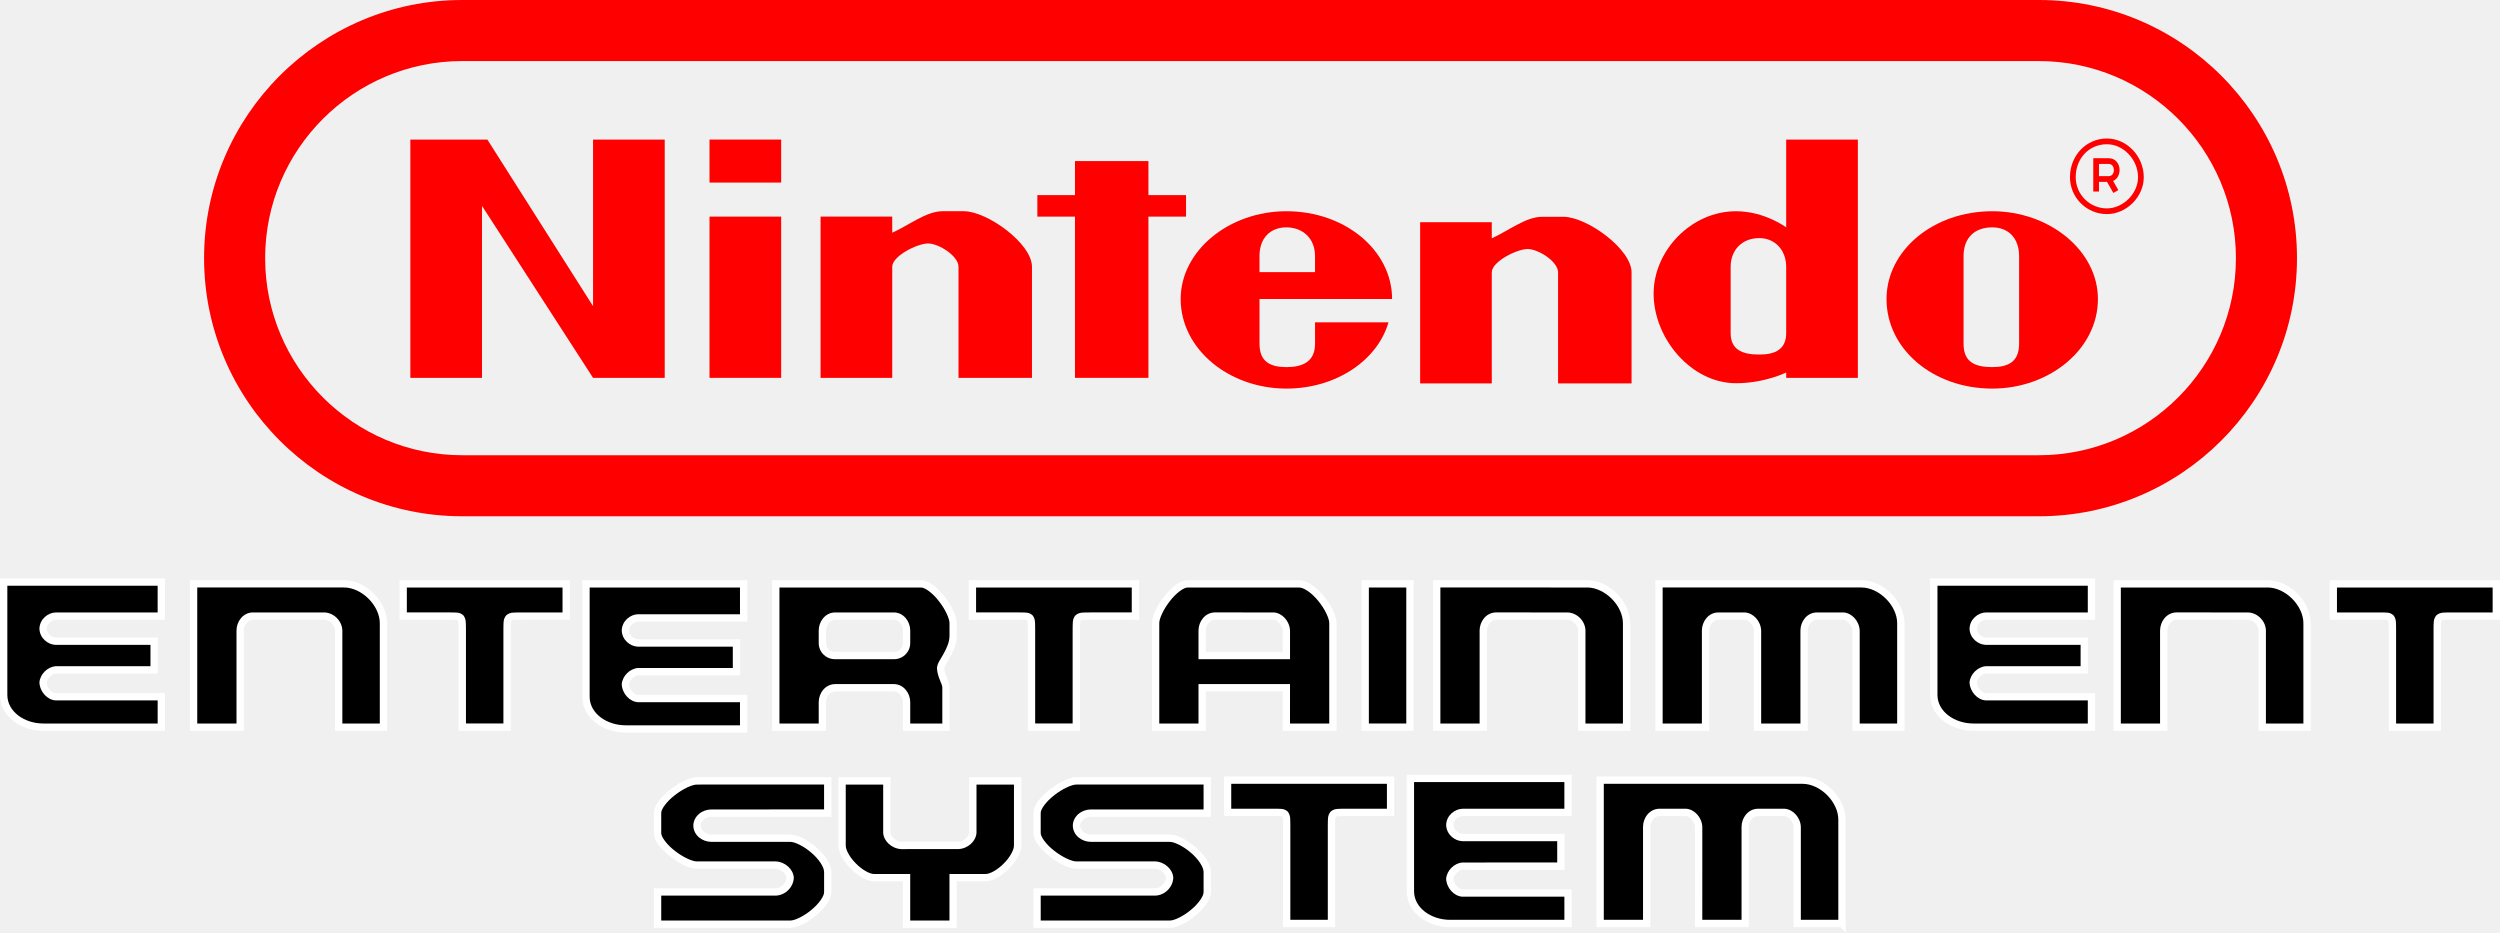
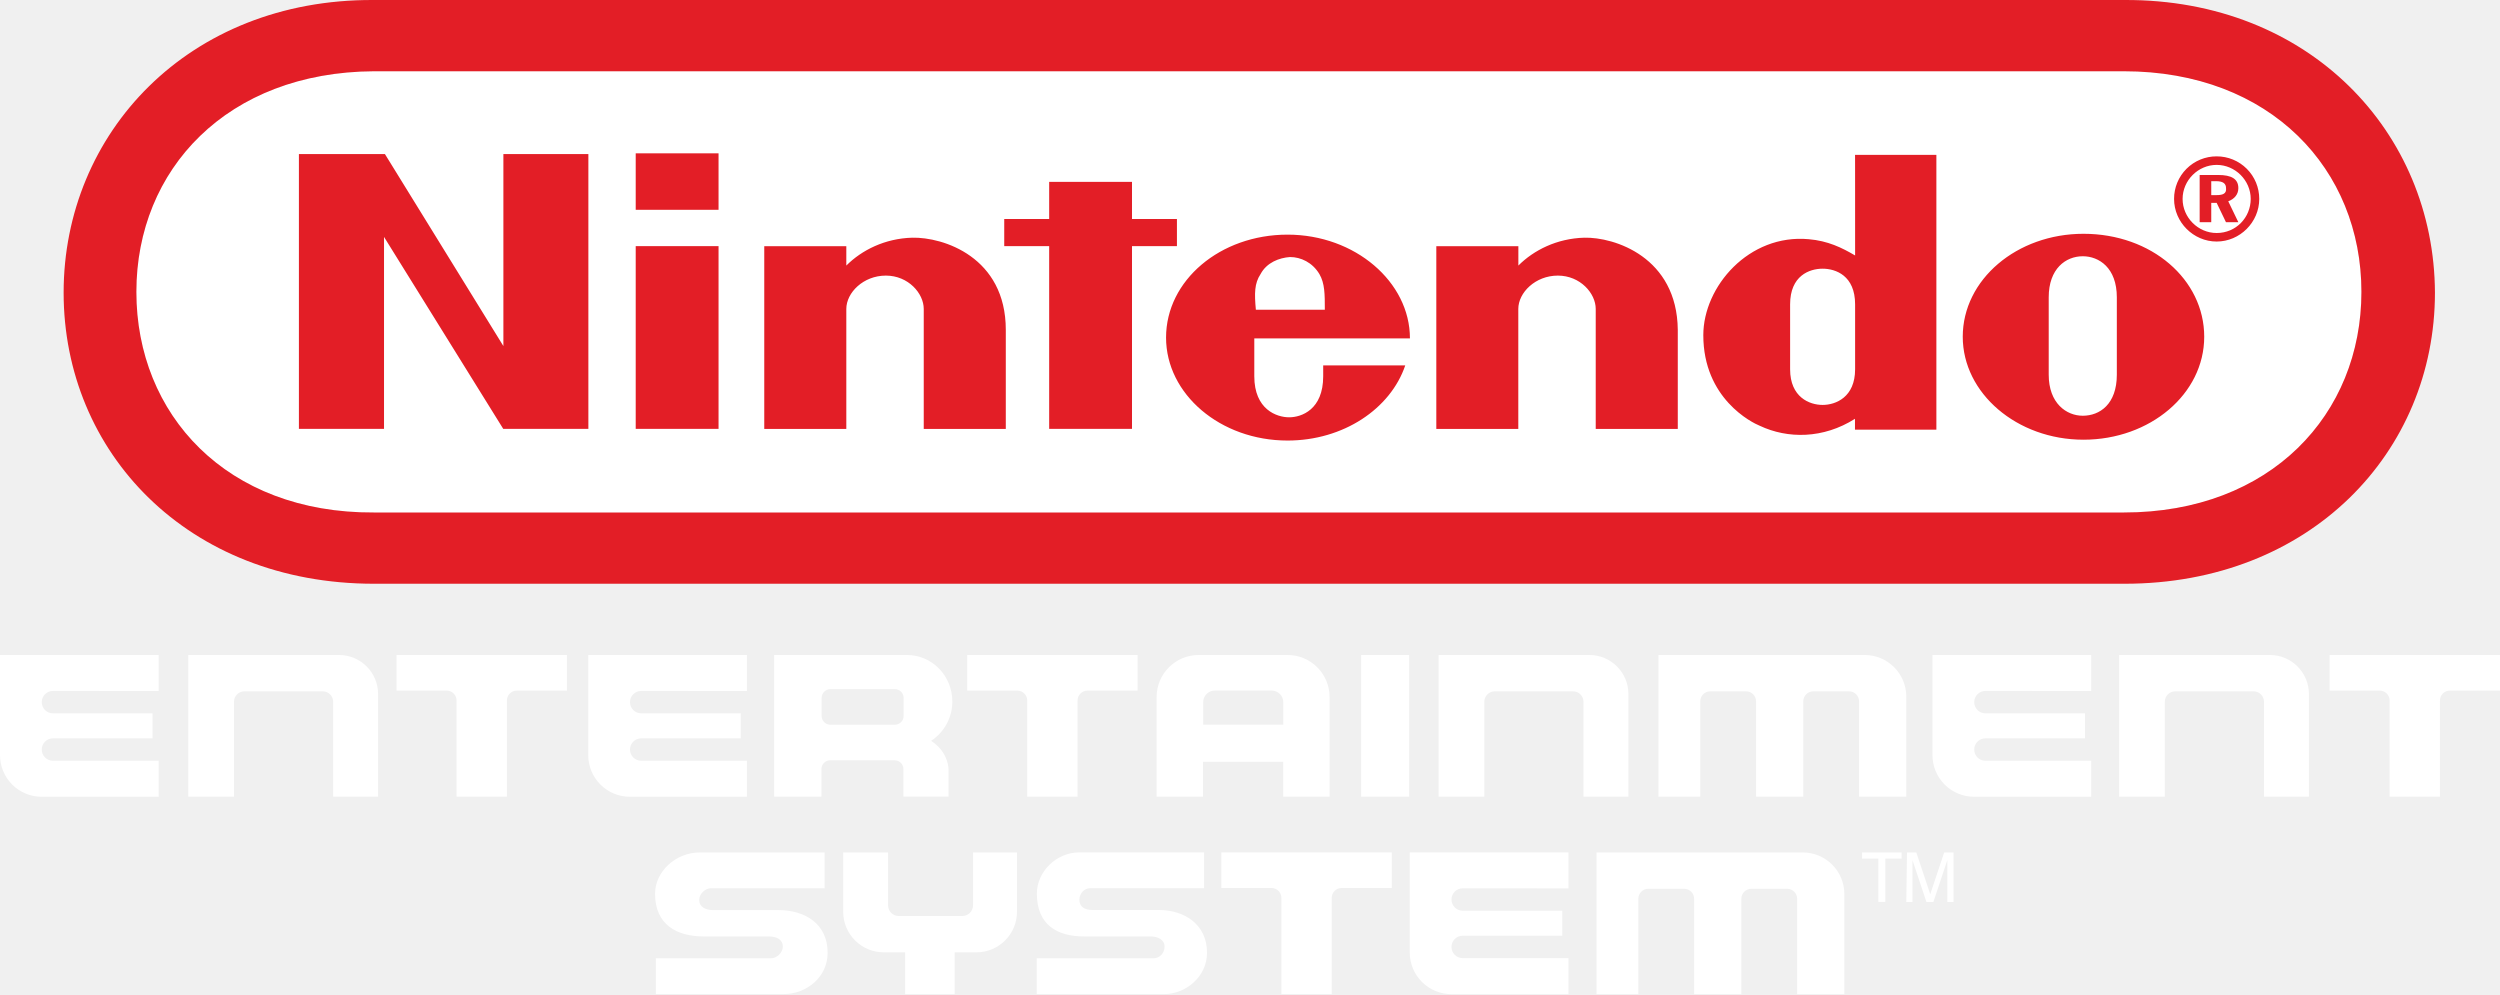
- <svg xmlns="http://www.w3.org/2000/svg" version="1.1" id="Ebene_1" x="0px" y="0px" width="341.155px" height="127.229px" viewBox="-0.501 0 341.155 127.229" enable-background="new -0.501 0 341.155 127.229" xml:space="preserve">
-   <path fill="#FF0000" d="M277.724,70.452H62.576c-19.423,0-35.228-15.803-35.228-35.227C27.348,15.801,43.154,0,62.576,0h215.146  c19.426,0,35.229,15.802,35.229,35.226C312.95,54.649,297.149,70.452,277.724,70.452z M62.576,8.333  c-14.829,0-26.895,12.064-26.895,26.895c0,14.828,12.065,26.894,26.895,26.894h215.146c14.827,0,26.896-12.065,26.896-26.894  c0-14.83-12.067-26.895-26.896-26.895H62.576z" />
-   <path fill="#FF0000" d="M90.208,51.562V19.047h-9.779v22.735L66.006,19.047H55.494v32.515h9.779V28.093l15.155,23.469H90.208z" />
-   <path fill="#FF0000" d="M106.099,51.562V29.56h-9.778v22.002H106.099z" />
-   <path fill="#FF0000" d="M106.099,24.914v-5.867h-9.778v5.867H106.099z" />
-   <path id="_x33_162" fill="#FF0000" d="M140.324,51.562V36.403c0-3.178-6.112-7.578-9.289-7.578H128.1  c-2.199,0-4.645,1.956-6.845,2.934V29.56h-9.779v22.002h9.779V36.403c0-1.467,3.422-3.178,4.89-3.178  c1.467,0,4.155,1.711,4.155,3.178v15.158L140.324,51.562L140.324,51.562z" />
-   <path id="_x33_162_1_" fill="#FF0000" d="M222.144,52.319V37.162c0-3.179-6.109-7.578-9.293-7.578h-2.932  c-2.201,0-4.646,1.956-6.848,2.933v-2.199h-9.777V52.32h9.777V37.162c0-1.466,3.424-3.179,4.891-3.179s4.154,1.713,4.154,3.179  v15.157H222.144z" />
-   <path fill="#FF0000" d="M156.215,51.562V29.56h5.134v-2.934h-5.134v-4.645h-10.021v4.645h-5.135v2.934h5.135v22.002H156.215z" />
-   <path fill="#FF0000" d="M175.038,28.826c-7.822,0-14.422,5.378-14.422,11.979c0,6.846,6.6,12.223,14.422,12.223  c6.846,0,12.469-3.911,13.936-9.045h-10.021v2.934c0,2.445-1.709,3.18-3.91,3.18c-2.2,0-3.668-0.734-3.668-3.18v-6.111h18.093  C189.464,34.205,183.108,28.826,175.038,28.826z M175.038,31.026c2.201,0,3.912,1.467,3.912,3.912v2.199h-7.578v-2.199  C171.372,32.493,172.839,31.026,175.038,31.026z" />
-   <path fill="#FF0000" d="M271.364,28.826c-8.069,0-14.426,5.378-14.426,11.979c0,6.846,6.354,12.223,14.426,12.223  c7.818,0,14.422-5.377,14.422-12.223C285.782,34.205,279.183,28.826,271.364,28.826z M271.364,31.026  c2.195,0,3.666,1.467,3.666,3.912v11.978c0,2.444-1.471,3.179-3.666,3.179c-2.444,0-3.914-0.734-3.914-3.179V34.938  C267.448,32.493,268.917,31.026,271.364,31.026z" />
-   <path fill="#FF0000" d="M243.247,19.047v11.979c0,0-2.936-2.2-6.848-2.2c-6.111,0-11.244,5.378-11.244,11.246  c0,6.112,5.135,12.224,11.244,12.224c3.912,0,6.848-1.467,6.848-1.467v0.732h9.779V19.047H243.247z M239.579,32.493  c2.199,0,3.668,1.712,3.668,3.912v9.045c0,2.201-1.469,2.934-3.668,2.934c-2.443,0-3.912-0.732-3.912-2.934v-9.045  C235.667,34.205,237.136,32.493,239.579,32.493z" />
-   <g>
-     <path fill="#FF0000" d="M287.006,29.216c-2.774,0-5.036-2.258-5.036-5.035c0-2.959,2.213-5.28,5.036-5.28   c2.729,0,5.036,2.417,5.036,5.28C292.042,26.862,289.692,29.216,287.006,29.216z M287.006,19.683c-2.427,0-4.253,1.934-4.253,4.5   c0,2.344,1.908,4.254,4.253,4.254c2.229,0,4.254-2.028,4.254-4.254C291.26,21.784,289.276,19.683,287.006,19.683z M287.89,26.33   l-0.863-1.515h-1.096v1.321h-0.779V21.59h2.104c0.979,0,1.488,0.813,1.488,1.613c0,0.615-0.303,1.238-0.885,1.492l0.711,1.248   L287.89,26.33z M285.931,24.036h1.321c0.22,0,0.396-0.079,0.521-0.235c0.119-0.149,0.188-0.368,0.188-0.597   c0-0.311-0.151-0.832-0.709-0.832h-1.321V24.036L285.931,24.036z" />
-   </g>
-   <g>
-     <path id="_x32_399_1_" d="M51.827,99.231V85.051c0-2.688-2.689-5.379-5.378-5.379H25.914v19.56h6.357V86.032   c0-0.979,0.732-1.957,1.711-1.957h9.777c0.979,0,1.957,0.979,1.957,1.957v13.199H51.827L51.827,99.231z" />
-     <path fill="#FFFFFF" d="M45.216,99.729V86.032c0.002-0.32-0.173-0.704-0.466-0.994l0,0c-0.289-0.291-0.671-0.469-0.991-0.464l0,0   h-9.778c-0.616,0.002-1.21,0.704-1.21,1.458l0,0v13.696h-7.357V79.17h21.036c3.011,0.039,5.84,2.868,5.877,5.881l0,0v14.181v0.497   H45.216L45.216,99.729z M51.827,99.231v-0.5V99.231L51.827,99.231z M43.759,83.574c1.301,0.037,2.42,1.156,2.457,2.458l0,0v12.699   h5.111V85.051c0.004-1.175-0.601-2.414-1.534-3.345l0,0c-0.931-0.934-2.168-1.539-3.343-1.535l0,0H26.415v18.559h5.357V86.032   c0.004-1.206,0.869-2.429,2.209-2.458l0,0H43.759L43.759,83.574z" />
-   </g>
-   <g>
-     <path id="_x32_399_2_" d="M221.469,99.231V85.051c0-2.688-2.688-5.379-5.376-5.379h-20.535v19.56h6.354V86.032   c0-0.979,0.736-1.957,1.713-1.957h9.779c0.979,0,1.953,0.979,1.953,1.957v13.199H221.469L221.469,99.231z" />
-     <path fill="#FFFFFF" d="M214.856,99.73V86.031c0.002-0.319-0.174-0.704-0.464-0.993l0,0c-0.289-0.29-0.67-0.468-0.989-0.464l0,0   h-9.779c-0.616,0.002-1.212,0.706-1.214,1.457l0,0V99.73h-7.354v-20.56h21.038c3.008,0.037,5.836,2.867,5.875,5.88l0,0v14.18v0.5   H214.856L214.856,99.73z M221.468,99.23v-0.499V99.23L221.468,99.23z M213.403,83.575c1.302,0.037,2.415,1.156,2.452,2.456l0,0   l-0.002,12.7h5.114V85.051c0.004-1.176-0.601-2.415-1.533-3.346l0,0c-0.931-0.933-2.168-1.537-3.341-1.533l0,0l-20.037-0.002v18.56   h5.354V86.031c0.006-1.206,0.873-2.429,2.213-2.458l0,0L213.403,83.575L213.403,83.575z" />
-   </g>
-   <g>
-     <path id="_x32_399_3_" d="M314.327,99.231V85.051c0-2.688-2.688-5.379-5.379-5.379h-20.535v19.56h6.354V86.032   c0-0.979,0.732-1.957,1.715-1.957h9.775c0.979,0,1.955,0.979,1.955,1.957v13.199H314.327L314.327,99.231z" />
-     <path fill="#FFFFFF" d="M307.712,99.73V86.031c0.002-0.32-0.173-0.703-0.466-0.993l0,0c-0.287-0.291-0.67-0.467-0.99-0.463l0,0   l-9.774-0.002c-0.623,0.002-1.215,0.705-1.218,1.458l0,0V99.73h-7.352V79.172h21.036c3.013,0.037,5.84,2.866,5.879,5.878l0,0V99.23   v0.5H307.712L307.712,99.73z M314.327,99.23v-0.5V99.23L314.327,99.23z M306.256,83.575c1.302,0.036,2.419,1.155,2.454,2.456l0,0   V98.73h5.115V85.05c0.005-1.176-0.601-2.414-1.533-3.345l0,0c-0.931-0.934-2.17-1.538-3.344-1.533l0,0h-20.036V98.73h5.354V86.031   c0.004-1.205,0.87-2.429,2.215-2.458l0,0L306.256,83.575L306.256,83.575z" />
-   </g>
-   <g>
-     <path id="_x33_177_1_" d="M258.892,99.231V85.051c0-2.688-2.688-5.379-5.379-5.379h-27.625v19.56h6.357V86.032   c0-0.979,0.73-1.957,1.709-1.957h3.668c0.734,0,1.712,0.979,1.712,1.957v13.199h6.358V86.032c0-0.979,0.73-1.957,1.709-1.957h3.668   c0.732,0,1.711,0.979,1.711,1.957v13.199H258.892L258.892,99.231z" />
-     <path fill="#FFFFFF" d="M238.834,99.731v-13.7c0.003-0.319-0.179-0.715-0.45-1.008l0,0c-0.265-0.301-0.617-0.461-0.763-0.45l0,0   h-3.668c-0.615,0.002-1.208,0.704-1.21,1.458l0,0v13.698h-7.356V79.172h28.126c3.014,0.037,5.84,2.867,5.88,5.879l0,0v14.18v0.499   h-7.112V86.031c0.004-0.319-0.179-0.715-0.451-1.008l0,0c-0.264-0.301-0.617-0.461-0.76-0.45l0,0H247.4   c-0.614,0.002-1.207,0.704-1.209,1.458l0,0v13.7H238.834L238.834,99.731z M258.892,99.23v-0.499V99.23L258.892,99.23z    M251.069,83.575c1.128,0.07,2.148,1.16,2.209,2.456l0,0v12.7h5.112V85.051c0.004-1.177-0.601-2.415-1.534-3.346l0,0   c-0.931-0.934-2.169-1.538-3.344-1.534l0,0l-27.125-0.002v18.563h5.355v-12.7c0.007-1.203,0.869-2.429,2.21-2.456l0,0h3.668   c1.13,0.07,2.152,1.16,2.211,2.456l0,0v12.698h5.359V86.031c0.005-1.203,0.867-2.429,2.209-2.456l0,0H251.069L251.069,83.575z" />
-   </g>
-   <g>
-     <path id="_x33_181_1_" d="M21.514,99.231H5.379C2.691,99.231,0,97.521,0,94.833v-15.4h21.513v4.646H7.089   c-0.732,0-1.711,0.733-1.711,1.712s0.979,1.712,1.711,1.712h13.446v3.911H7.089c-0.732,0-1.711,0.979-1.711,1.712   c0,0.979,0.979,1.955,1.711,1.955h14.424L21.514,99.231L21.514,99.231z" />
-     <path fill="#FFFFFF" d="M5.379,99.73c-2.868-0.005-5.852-1.828-5.881-4.898l0,0v-15.9h22.515v5.646H7.089   c-0.202-0.006-0.543,0.124-0.795,0.359l0,0c-0.256,0.233-0.417,0.535-0.417,0.853l0,0c0,0.316,0.161,0.62,0.417,0.853l0,0   c0.252,0.236,0.593,0.364,0.795,0.359l0,0h13.945v4.911H7.089c-0.145-0.013-0.51,0.154-0.776,0.434l0,0   c-0.281,0.269-0.448,0.634-0.436,0.778l0,0c-0.004,0.32,0.177,0.715,0.45,1.006l0,0c0.265,0.299,0.618,0.463,0.762,0.448l0,0   h14.922l0.002,4.652l0.002,0.5H5.379L5.379,99.73z M21.513,99.23v-0.5V99.23L21.513,99.23z M0.5,94.832   c0.004,2.305,2.369,3.893,4.879,3.898l0,0h15.634v-3.151H7.089c-1.127-0.07-2.152-1.158-2.211-2.455l0,0   c0.091-1.123,1.088-2.118,2.211-2.212l0,0h12.945v-2.911H7.089c-1.024-0.029-2.166-0.882-2.211-2.212l0,0   c0.045-1.33,1.187-2.183,2.211-2.212l0,0l13.922-0.002v-3.645H0.5V94.832L0.5,94.832z" />
-   </g>
-   <g>
-     <path id="_x33_181_2_" d="M100.979,99.478H84.843c-2.688,0-5.379-1.711-5.379-4.397V79.677h21.515v4.645H86.553   c-0.731,0-1.71,0.734-1.71,1.715s0.979,1.711,1.71,1.711h13.446v3.91H86.553c-0.731,0-1.71,0.979-1.71,1.714   c0,0.979,0.979,1.954,1.71,1.954h14.426V99.478L100.979,99.478z" />
-     <path fill="#FFFFFF" d="M84.843,99.978c-2.868-0.006-5.853-1.829-5.879-4.898l0,0V79.175h22.514v5.646H86.553   c-0.2-0.006-0.541,0.124-0.793,0.359l0,0c-0.256,0.235-0.419,0.537-0.417,0.857l0,0c-0.002,0.315,0.159,0.617,0.417,0.851l0,0   c0.25,0.233,0.59,0.363,0.793,0.357l0,0h13.945v4.912l-13.945-0.002c-0.145-0.013-0.508,0.155-0.776,0.436l0,0   c-0.279,0.269-0.448,0.635-0.434,0.779l0,0c-0.006,0.319,0.175,0.714,0.448,1.007l0,0c0.265,0.298,0.618,0.459,0.762,0.448l0,0   h14.924v4.65v0.502H84.843L84.843,99.978z M100.979,99.476v-0.499V99.476L100.979,99.476z M79.963,95.079   c0.004,2.303,2.371,3.891,4.88,3.897l0,0h15.635v-3.153H86.553c-1.127-0.07-2.15-1.156-2.212-2.453l0,0   c0.093-1.124,1.09-2.123,2.212-2.214l0,0h12.946v-2.91H86.553c-1.022-0.028-2.167-0.88-2.212-2.209l0,0   c0.045-1.335,1.188-2.188,2.212-2.216l0,0h13.925v-3.646H79.963V95.079L79.963,95.079z" />
-   </g>
-   <g>
-     <path id="_x33_181_3_" d="M284.907,99.231h-16.137c-2.688,0-5.381-1.711-5.381-4.398v-15.4h21.516v4.646h-14.424   c-0.732,0-1.715,0.733-1.715,1.712s0.979,1.712,1.715,1.712h13.442v3.911h-13.442c-0.732,0-1.715,0.979-1.715,1.712   c0,0.979,0.979,1.955,1.715,1.955h14.424v4.153h0.002V99.231z" />
-     <path fill="#FFFFFF" d="M284.907,99.732h-0.504V99.73H268.77c-2.868-0.006-5.854-1.828-5.881-4.898l0,0v-15.9h22.517v5.646h-14.924   c-0.202-0.005-0.545,0.125-0.797,0.36l0,0c-0.259,0.233-0.421,0.536-0.419,0.853l0,0c-0.002,0.314,0.16,0.617,0.417,0.853l0,0   c0.252,0.233,0.597,0.363,0.799,0.358l0,0h13.94v4.912l-13.94-0.002c-0.145-0.013-0.511,0.156-0.78,0.436l0,0   c-0.281,0.269-0.448,0.634-0.436,0.777l0,0c-0.004,0.319,0.177,0.713,0.45,1.007l0,0c0.265,0.299,0.619,0.461,0.766,0.448l0,0   h14.924v4.653v0.5H284.907L284.907,99.732z M263.889,94.832c0.005,2.304,2.371,3.892,4.881,3.898l0,0h15.634v-3.152h-13.922   c-1.13-0.069-2.156-1.157-2.215-2.454l0,0c0.092-1.123,1.093-2.12,2.215-2.212l0,0l12.941-0.002V88h-12.941   c-1.026-0.027-2.171-0.88-2.215-2.21l0,0c0.044-1.332,1.19-2.185,2.215-2.214l0,0h13.922V79.93h-20.515V94.832L263.889,94.832z" />
-   </g>
-   <g>
-     <path id="_x32_391_1_" d="M54.517,79.675v4.4h6.355c1.712,0,1.712,0,1.712,1.957v13.199h6.111V86.032c0-1.957,0-1.957,1.956-1.957   h6.111v-4.4H54.517z" />
-     <path fill="#FFFFFF" d="M62.084,99.73V86.031c0-0.55-0.004-0.938-0.035-1.163l0,0c-0.033-0.221-0.056-0.217-0.056-0.219l0,0   c0-0.002-0.054-0.031-0.196-0.048l0,0c-0.186-0.026-0.5-0.028-0.925-0.026l0,0h-6.855v-4.9v-0.502h23.246v5.4l-6.612,0.002   c-0.729-0.007-1.181,0.017-1.309,0.072l0,0c-0.081,0.058-0.045-0.063-0.12,0.308l0,0c-0.025,0.227-0.027,0.589-0.027,1.076l0,0   V99.73H62.084L62.084,99.73z M55.016,83.573h5.856c0.834,0.027,1.361-0.082,1.873,0.417l0,0c0.409,0.546,0.312,1.065,0.339,2.041   l0,0v12.697h5.111V86.031c0.027-0.967-0.079-1.519,0.39-2.065l0,0c0.547-0.471,1.099-0.365,2.065-0.391l0,0h5.613v-3.4H55.016   V83.573L55.016,83.573z M54.516,80.175v-0.5V80.175L54.516,80.175z" />
-   </g>
-   <g>
-     <path id="_x32_391_2_" d="M132.197,79.675v4.4h6.355c1.71,0,1.71,0,1.71,1.957v13.199h6.112V86.032c0-1.957,0-1.957,1.957-1.957   h6.112v-4.4H132.197z" />
-     <path fill="#FFFFFF" d="M139.761,99.73V86.031c0-0.55-0.002-0.938-0.033-1.163l0,0c-0.035-0.221-0.056-0.217-0.056-0.219l0,0   c0-0.002-0.054-0.031-0.196-0.048l0,0c-0.186-0.026-0.498-0.028-0.925-0.026l0,0h-6.856v-4.9v-0.502h23.246v5.402l-6.61-0.002   c-0.731-0.005-1.183,0.019-1.311,0.074l0,0c-0.081,0.058-0.045-0.063-0.12,0.308l0,0c-0.024,0.227-0.026,0.589-0.026,1.076l0,0   V99.73H139.761L139.761,99.73z M132.697,83.573h5.854c0.834,0.027,1.361-0.082,1.873,0.417l0,0   c0.409,0.546,0.312,1.065,0.336,2.041l0,0v12.697h5.113V86.031c0.027-0.967-0.079-1.519,0.39-2.065l0,0   c0.549-0.471,1.101-0.365,2.067-0.393l0,0h5.611v-3.398h-21.245V83.573L132.697,83.573z M132.197,80.175v-0.5V80.175   L132.197,80.175z" />
-   </g>
-   <g>
-     <path id="_x32_391_3_" d="M317.909,79.675v4.4h6.354c1.713,0,1.713,0,1.713,1.957v13.199h6.11V86.032c0-1.957,0-1.957,1.955-1.957   h6.111v-4.4H317.909z" />
-     <path fill="#FFFFFF" d="M325.476,99.731V86.032c0-0.55-0.002-0.94-0.033-1.165l0,0c-0.034-0.221-0.057-0.216-0.057-0.219l0,0   c0,0-0.053-0.031-0.195-0.048l0,0c-0.187-0.025-0.5-0.027-0.928-0.025l0,0h-6.854v-4.9v-0.501h23.244v5.399h-6.611   c-0.73-0.006-1.184,0.019-1.31,0.075l0,0c-0.082,0.057-0.046-0.064-0.119,0.307l0,0c-0.025,0.229-0.027,0.588-0.027,1.077l0,0   v13.699H325.476L325.476,99.731z M318.407,83.574h5.855c0.835,0.027,1.362-0.084,1.876,0.416l0,0   c0.409,0.545,0.311,1.067,0.336,2.042l0,0V98.73h5.112V86.032c0.025-0.968-0.08-1.52,0.391-2.067l0,0   c0.548-0.47,1.098-0.363,2.064-0.391l0,0h5.609v-3.399h-21.244V83.574L318.407,83.574z M317.908,80.175v-0.5V80.175L317.908,80.175   z" />
-   </g>
-   <g>
-     <path d="M105.366,79.675v19.559h6.356v-3.42c0-0.979,0.733-1.959,1.711-1.959h8.068c0.979,0,1.711,0.979,1.711,1.959v3.42h5.379   v-5.379c0-0.73-0.732-1.709-0.732-2.688c0-0.73,1.711-2.441,1.711-4.396v-1.713c0-1.714-2.689-5.381-4.4-5.381L105.366,79.675   L105.366,79.675z M113.433,84.075h8.068c0.979,0,1.71,0.979,1.71,1.957v1.71c0,0.979-0.732,1.713-1.71,1.713h-8.068   c-0.978,0-1.711-0.733-1.711-1.713v-1.71C111.723,85.056,112.455,84.075,113.433,84.075z" />
-     <path fill="#FFFFFF" d="M122.711,99.732v-3.919c-0.002-0.756-0.595-1.458-1.21-1.46l0,0h-8.068c-0.615,0.002-1.21,0.706-1.212,1.46   l0,0v3.919h-7.355V79.675v-0.501l20.305,0.002c1.2,0.043,2.286,1.069,3.233,2.24l0,0c0.923,1.197,1.644,2.546,1.665,3.641l0,0   v1.714c-0.002,1.126-0.479,2.112-0.919,2.901l0,0c-0.45,0.756-0.842,1.464-0.791,1.495l0,0c-0.035,0.758,0.68,1.669,0.731,2.687   l0,0v5.879H122.711L122.711,99.732z M105.865,98.733h5.357v-2.92c0.006-1.206,0.869-2.431,2.211-2.46l0,0h8.068   c1.34,0.029,2.206,1.254,2.21,2.46l0,0v2.918h4.379v-4.878c0.052-0.441-0.698-1.489-0.731-2.687l0,0   c0.05-0.7,0.514-1.214,0.919-1.984l0,0c0.415-0.739,0.795-1.584,0.791-2.412l0,0v-1.714c0.021-0.619-0.601-1.962-1.452-3.025l0,0   c-0.824-1.092-1.937-1.899-2.449-1.854l0,0l-19.304-0.002V98.733L105.865,98.733z M105.365,80.175v-0.5V80.175L105.365,80.175z    M113.433,89.955c-1.239-0.004-2.209-0.975-2.211-2.214l0,0v-1.71c0.006-1.202,0.869-2.427,2.211-2.457l0,0v0.499v0.502   c-0.615,0-1.21,0.706-1.212,1.456l0,0v1.71c0.014,0.721,0.493,1.199,1.212,1.212l0,0h8.068c0.717-0.013,1.196-0.491,1.21-1.212l0,0   v-1.71c-0.002-0.754-0.595-1.456-1.21-1.456l0,0h-8.068v-0.502v-0.499h8.068c1.34,0.028,2.204,1.253,2.21,2.457l0,0v1.71   c-0.002,1.237-0.973,2.21-2.21,2.214l0,0H113.433L113.433,89.955z" />
-   </g>
-   <g>
-     <path d="M161.594,79.675c-1.712,0-4.399,3.667-4.399,5.381v14.178h6.354v-5.379h11.489v5.379h6.355V85.056   c0-1.714-2.688-5.381-4.646-5.381H161.594z M165.261,84.075h8.066c0.73,0,1.711,0.979,1.711,1.957v3.422h-11.489v-3.422   C163.549,85.056,164.283,84.075,165.261,84.075z" />
-     <path fill="#FFFFFF" d="M156.694,99.733V85.056c0.021-1.095,0.741-2.443,1.665-3.643l0,0c0.946-1.171,2.034-2.195,3.236-2.24l0,0   v0.501v0.5c-0.512-0.043-1.625,0.765-2.449,1.856l0,0c-0.849,1.062-1.472,2.403-1.45,3.025l0,0l-0.002,13.675h5.354v-5.378h12.489   l-0.002,5.38h5.356V85.056c0.022-0.622-0.599-1.96-1.477-3.02l0,0c-0.859-1.088-2.001-1.896-2.668-1.862l0,0h-15.153v-0.5v-0.499   h15.153c1.29,0.033,2.47,1.057,3.444,2.232l0,0c0.958,1.201,1.681,2.554,1.701,3.648l0,0v14.676h-7.355v-5.379h-10.49v5.381   H156.694L156.694,99.733z M163.048,89.954v-3.922c0.006-1.204,0.872-2.429,2.214-2.459l0,0v0.502v0.499   c-0.616,0.002-1.212,0.709-1.214,1.458l0,0v2.92h10.49v-2.92c0.004-0.32-0.178-0.715-0.45-1.008l0,0   c-0.267-0.301-0.619-0.462-0.76-0.45l0,0h-8.065v-0.499v-0.502l8.065,0.002c1.126,0.07,2.149,1.16,2.21,2.457l0,0v3.922H163.048   L163.048,89.954z" />
-   </g>
-   <g>
-     <path d="M191.907,99.231V79.673h-6.11v19.559H191.907L191.907,99.231z" />
-     <path fill="#FFFFFF" d="M185.294,99.73v-20.56h7.112v20.06v0.5H185.294L185.294,99.73z M191.906,99.23v-0.5V99.23L191.906,99.23z    M186.296,98.73h5.108V80.173h-5.108V98.73L186.296,98.73z" />
-   </g>
-   <g>
-     <path id="_x33_177_2_" d="M250.86,126.021v-14.18c0-2.688-2.689-5.379-5.381-5.379h-27.623v19.559h6.354v-13.201   c0-0.979,0.732-1.957,1.71-1.957h3.667c0.734,0,1.714,0.979,1.714,1.957v13.199h6.354v-13.199c0-0.979,0.73-1.957,1.709-1.957   h3.668c0.732,0,1.715,0.979,1.715,1.957v13.199h6.111L250.86,126.021L250.86,126.021z" />
-     <path fill="#FFFFFF" d="M250.649,126.518h-6.402v-13.698c0.004-0.319-0.179-0.714-0.451-1.009l0,0   c-0.266-0.299-0.622-0.461-0.764-0.449l0,0h-3.669c-0.616,0-1.208,0.704-1.21,1.458l0,0v13.698h-7.354v-13.698   c0.005-0.319-0.176-0.714-0.448-1.009l0,0c-0.266-0.299-0.62-0.461-0.764-0.449l0,0h-3.667c-0.616,0-1.21,0.704-1.212,1.458l0,0   v13.698h-7.353V105.96l28.122,0.002c3.015,0.037,5.845,2.867,5.883,5.877l0,0v14.181v1.209L250.649,126.518L250.649,126.518z    M250.859,126.02l0.354-0.354L250.859,126.02L250.859,126.02z M218.356,125.52h5.353v-12.7c0.006-1.206,0.87-2.429,2.211-2.458l0,0   h3.667c1.129,0.07,2.15,1.162,2.213,2.458l0,0l-0.002,12.698h5.356v-12.698c0.004-1.204,0.868-2.429,2.209-2.458l0,0h3.669   c1.127,0.072,2.153,1.16,2.213,2.458l0,0v12.698h5.114v-13.679c0.004-1.173-0.601-2.412-1.534-3.342l0,0   c-0.931-0.935-2.17-1.539-3.348-1.535l0,0h-27.121V125.52L218.356,125.52z" />
-   </g>
-   <g>
-     <path id="_x33_181_4_" d="M213.479,126.021h-16.137c-2.688,0-5.377-1.713-5.377-4.397V106.22h21.512v4.646h-14.422   c-0.732,0-1.713,0.732-1.713,1.711s0.979,1.712,1.713,1.712h13.443v3.911h-13.443c-0.732,0-1.713,0.979-1.713,1.713   c0,0.979,0.979,1.954,1.713,1.954h14.422L213.479,126.021L213.479,126.021z" />
-     <path fill="#FFFFFF" d="M197.344,126.519c-2.868-0.004-5.854-1.829-5.878-4.896l0,0v-15.904h22.51v5.646h-14.921   c-0.201-0.005-0.543,0.126-0.796,0.36l0,0c-0.257,0.234-0.418,0.536-0.418,0.852l0,0c0,0.316,0.161,0.619,0.418,0.854l0,0   c0.251,0.233,0.593,0.364,0.796,0.358l0,0h13.942v4.912l-13.942-0.002c-0.144-0.013-0.51,0.155-0.777,0.437l0,0   c-0.281,0.268-0.449,0.632-0.437,0.777l0,0c-0.005,0.318,0.178,0.713,0.451,1.005l0,0c0.264,0.3,0.617,0.462,0.763,0.449l0,0   h14.921l0.002,4.653l0.002,0.501L197.344,126.519L197.344,126.519z M213.479,126.02v-0.499V126.02L213.479,126.02z    M192.465,121.623c0.004,2.3,2.369,3.891,4.879,3.897l0,0h15.635l-0.002-3.155h-13.922c-1.129-0.068-2.152-1.156-2.213-2.453l0,0   c0.092-1.123,1.092-2.122,2.213-2.213l0,0l12.944-0.002v-2.909h-12.944c-1.025-0.028-2.169-0.882-2.213-2.212l0,0   c0.046-1.33,1.189-2.182,2.213-2.211l0,0h13.922v-3.646h-20.512V121.623L192.465,121.623z" />
-   </g>
-   <g>
-     <path id="_x32_391_4_" d="M167.017,106.462v4.398h6.355c1.711,0,1.711,0,1.711,1.957v13.199h6.111v-13.199   c0-1.957,0-1.957,1.959-1.957h6.109v-4.398H167.017z" />
-     <path fill="#FFFFFF" d="M174.583,126.516v-13.698c0-0.551-0.004-0.94-0.035-1.164l0,0c-0.033-0.222-0.057-0.218-0.057-0.22l0,0   c0,0-0.052-0.031-0.194-0.048l0,0c-0.187-0.024-0.499-0.026-0.926-0.026l0,0h-6.855v-4.897v-0.502h23.245v5.399h-6.607   c-0.731-0.006-1.185,0.017-1.312,0.074l0,0c-0.082,0.057-0.047-0.064-0.12,0.307l0,0c-0.026,0.229-0.028,0.587-0.028,1.077l0,0   v13.698H174.583L174.583,126.516z M167.517,110.358l5.854,0.002c0.835,0.025,1.361-0.085,1.873,0.415l0,0   c0.41,0.545,0.313,1.066,0.337,2.042l0,0v12.698h5.113v-12.698c0.025-0.967-0.079-1.519,0.39-2.067l0,0   c0.549-0.47,1.1-0.364,2.069-0.39l0,0l5.608-0.002v-3.397h-21.245V110.358L167.517,110.358z M167.017,106.961v-0.499V106.961   L167.017,106.961z" />
-   </g>
-   <g>
-     <path id="_x33_187_1_" d="M94.611,106.565c-1.712,0-5.379,2.689-5.379,4.397v2.69c0,1.713,3.667,4.4,5.379,4.4h10.756   c0.978,0,1.956,0.979,1.956,1.711c0,0.978-0.979,1.954-1.956,1.954H89.232v4.399h18.09c1.712,0,5.134-2.688,5.134-4.399v-2.688   c0-1.957-3.422-4.646-5.134-4.646H96.566c-0.979,0-1.955-0.733-1.955-1.713c0-0.978,0.977-1.713,1.955-1.713h15.89v-4.397H94.611   V106.565z" />
-     <path fill="#FFFFFF" d="M88.732,126.618v-5.401h16.634c0.319,0.005,0.702-0.172,0.992-0.464l0,0   c0.292-0.288,0.468-0.671,0.464-0.988l0,0c0.012-0.145-0.149-0.497-0.45-0.762l0,0c-0.292-0.273-0.688-0.454-1.007-0.45l0,0H94.609   c-1.092-0.021-2.44-0.741-3.64-1.665l0,0c-1.168-0.947-2.194-2.033-2.238-3.234l0,0v-2.691c0.043-1.199,1.069-2.285,2.238-3.233   l0,0c1.022-0.786,2.153-1.426,3.141-1.61l0,0v-0.058h18.845v5.396l-16.39,0.002c-0.75,0-1.455,0.595-1.455,1.212l0,0   c0,0.618,0.703,1.212,1.455,1.212l0,0h10.756c1.098,0.021,2.393,0.753,3.535,1.71l0,0c1.114,0.978,2.071,2.169,2.099,3.438l0,0   v2.688c-0.038,1.177-0.995,2.278-2.105,3.226l0,0c-1.138,0.924-2.432,1.651-3.528,1.674l0,0H88.732L88.732,126.618z    M89.733,125.617h17.589c0.615,0.021,1.89-0.597,2.89-1.443l0,0c1.027-0.822,1.782-1.923,1.745-2.455l0,0v-2.688   c0.027-0.689-0.728-1.82-1.751-2.679l0,0c-0.999-0.874-2.271-1.489-2.884-1.469l0,0H96.565c-1.206-0.006-2.426-0.872-2.455-2.213   l0,0c0.029-1.338,1.249-2.206,2.455-2.212l0,0l15.389-0.002v-3.396H95.111v0.005h-0.501c-0.617-0.021-1.959,0.601-3.022,1.45l0,0   c-1.092,0.826-1.9,1.938-1.856,2.446l0,0v2.691c-0.043,0.51,0.765,1.624,1.856,2.449l0,0c1.063,0.849,2.405,1.471,3.022,1.45l0,0   h10.757c1.297,0.062,2.387,1.083,2.457,2.212l0,0c-0.038,1.299-1.156,2.416-2.457,2.453l0,0H89.733V125.617L89.733,125.617z    M94.609,106.565v-0.501V106.565L94.609,106.565z" />
-   </g>
-   <g>
-     <path id="_x33_187_2_" d="M146.397,106.565c-1.713,0-5.38,2.689-5.38,4.397v2.69c0,1.713,3.667,4.4,5.38,4.4h10.756   c0.978,0,1.956,0.979,1.956,1.711c0,0.978-0.979,1.954-1.956,1.954h-16.136v4.399h18.091c1.712,0,5.134-2.688,5.134-4.399v-2.688   c0-1.957-3.422-4.646-5.134-4.646h-10.757c-0.978,0-1.955-0.733-1.955-1.713c0-0.978,0.978-1.713,1.955-1.713h15.891v-4.397   h-17.845V106.565L146.397,106.565z" />
-     <path fill="#FFFFFF" d="M140.515,126.618v-5.401h16.638c0.317,0.005,0.701-0.172,0.991-0.464l0,0   c0.292-0.288,0.468-0.671,0.464-0.988l0,0c0.012-0.145-0.149-0.497-0.447-0.762l0,0c-0.294-0.273-0.69-0.454-1.007-0.45l0,0   h-10.756c-1.094-0.021-2.442-0.741-3.642-1.665l0,0c-1.168-0.947-2.194-2.033-2.237-3.234l0,0l-0.002-2.691   c0.046-1.199,1.071-2.285,2.242-3.233l0,0c1.021-0.786,2.152-1.426,3.141-1.61l0,0v-0.058h18.844v5.396l-16.392,0.002   c-0.75,0-1.454,0.597-1.457,1.212l0,0c0.002,0.618,0.705,1.212,1.457,1.212l0,0h10.757c1.098,0.021,2.395,0.753,3.534,1.71l0,0   c1.115,0.978,2.074,2.169,2.101,3.438l0,0v2.688c-0.037,1.177-0.997,2.278-2.107,3.226l0,0c-1.137,0.924-2.43,1.651-3.528,1.674   l0,0H140.515L140.515,126.618z M141.518,125.617h17.589c0.615,0.021,1.889-0.597,2.89-1.443l0,0   c1.028-0.822,1.782-1.923,1.745-2.455l0,0v-2.688c0.027-0.689-0.727-1.82-1.75-2.679l0,0c-0.999-0.874-2.271-1.489-2.884-1.469l0,0   h-10.757c-1.206-0.006-2.426-0.872-2.455-2.213l0,0c0.029-1.34,1.251-2.206,2.455-2.212l0,0h15.391l-0.002-3.398h-16.843v0.003   h-0.5c-0.62-0.02-1.962,0.603-3.025,1.452l0,0c-1.092,0.826-1.899,1.938-1.856,2.446l0,0v2.691   c-0.043,0.51,0.764,1.624,1.856,2.449l0,0c1.063,0.849,2.405,1.471,3.025,1.45l0,0h10.756c1.295,0.062,2.385,1.083,2.455,2.212l0,0   c-0.037,1.299-1.156,2.416-2.455,2.453l0,0h-15.637L141.518,125.617L141.518,125.617z M146.397,106.565v-0.501V106.565   L146.397,106.565z" />
-   </g>
-   <g>
-     <path d="M114.412,106.565v8.804c0,1.71,2.688,4.399,4.4,4.399h4.398v6.354h6.357v-6.354h4.4c1.71,0,4.4-2.689,4.4-4.399v-8.804   h-6.112v7.092c0,0.732-0.978,1.712-1.956,1.712h-7.822c-0.979,0-1.956-0.979-1.956-1.712v-7.092H114.412z" />
-     <path fill="#FFFFFF" d="M122.709,126.621v-6.354h-3.897c-1.112-0.021-2.246-0.771-3.196-1.705l0,0   c-0.935-0.951-1.685-2.084-1.705-3.195l0,0v-8.803v-0.499h7.11v7.591c-0.012,0.144,0.149,0.497,0.448,0.763l0,0   c0.294,0.271,0.688,0.453,1.009,0.449l0,0h7.821c0.319,0.004,0.713-0.178,1.007-0.449l0,0c0.301-0.266,0.462-0.619,0.45-0.763l0,0   v-7.591h7.112v9.302c-0.023,1.111-0.772,2.244-1.705,3.195l0,0c-0.953,0.935-2.086,1.685-3.194,1.705l0,0h-3.901v6.354H122.709   L122.709,126.621z M123.708,119.267v6.354h5.357v-6.354h4.902c0.599,0.022,1.666-0.574,2.486-1.411l0,0   c0.839-0.82,1.434-1.887,1.413-2.488l0,0v-8.303h-5.113v6.592c-0.07,1.129-1.16,2.15-2.455,2.211l0,0l-7.821,0.002   c-1.297-0.063-2.387-1.086-2.457-2.213l0,0v-6.592h-5.109v8.303c-0.021,0.602,0.574,1.668,1.411,2.488l0,0   c0.821,0.837,1.888,1.434,2.49,1.411l0,0H123.708L123.708,119.267z M114.412,107.064v-0.5V107.064L114.412,107.064z" />
-   </g>
+ <svg xmlns="http://www.w3.org/2000/svg" id="Layer_1" data-name="Layer 1" viewBox="0 0 3839 1526.605">
+   <path d="M3261.2,787H574.4c-227.1,1.2-365-151-365-338.8s139.1-337.6,365-338.8H3261.2c225.9,0,365,151,365,338.8S3487.2,787,3261.2,787Z" transform="translate(0 0.00525)" style="fill:#fff" />
+   <path d="M773,531.4,591.1,236.6H459v422H589.7V363.8l183.1,294.8h130.7v-422H773ZM1807.3,378V336.3h-69v-57H1611.1v57h-69V378h69V658.6h127.2V378ZM976.2,658.6h127.2V378H976.2Zm0-336.4h127.2V235.5H976.2ZM3199.4,359C3097.2,359,3014,429.2,3014,517.1c0,86.7,83.2,158.1,185.4,158.1s185.4-70.2,185.4-158.1C3384.8,429.2,3304.1,359,3199.4,359Zm51.2,216.4c0,45.2-26.2,63-52.3,63-25,0-52.3-19-52.3-63V456.5c0-44,26.2-63,52.3-63,25,0,52.3,17.8,52.3,63V575.4ZM2848.7,392.3c-20.2-11.9-41.7-22.5-71.4-25-91.5-8.3-161.7,72.5-161.7,147.4,0,97.5,74.9,134.4,86.7,139.1,42.8,20.2,97.5,20.2,146.2-10.7v16.7h125v-422H2848.6C2848.7,236.6,2848.7,327,2848.7,392.3Zm0,124.9v49.9c0,42.8-29.7,54.7-49.9,54.7s-49.9-11.9-49.9-54.7V467.3c0-44,29.7-54.7,49.9-54.7S2848.7,423.3,2848.7,467.3ZM1400.6,365c-41.7,1.2-77.2,19-101,42.8V378.1h-126v280.6h126V474.4c0-25,26.2-51.2,60.7-51.2s58.2,27.3,58.2,51.2v184.3h126v-152.2C1544.5,394.7,1448.3,363.8,1400.6,365Zm1032,0c-41.7,1.2-77.2,19-101,42.8V378.1h-126v280.6H2331.5V474.4c0-25,26.2-51.2,60.7-51.2s58.2,27.3,58.2,51.2v184.3h126v-152.2C2575.3,394.7,2478.9,363.8,2432.6,365Zm-267.5,154.6c0-86.7-84.4-159.3-187.9-159.3-103.4,0-186.6,70.2-186.6,158.1,0,86.7,83.2,158.1,186.6,158.1,85.6,0,158.1-48.7,180.7-115.4h-126v16.7c0,51.2-33.3,63-52.3,63s-53.5-11.9-53.5-63V519.6ZM1935.7,420.9c9.5-17.8,28.5-25,45.2-26.2,16.7,0,34.5,8.3,45.2,26.2,8.3,14.3,8.3,30.9,8.3,54.7h-105.9C1926.2,450.6,1926.2,435.2,1935.7,420.9Zm1501.5-132c0-14.3-10.7-20.2-30.9-20.2h-28.5v72.5h17.8V311.5h8.3l14.3,29.7h19l-15.5-32.1C3431.3,305.5,3437.2,298.4,3437.2,288.9Zm-33.3,10.7h-8.3V278.2h7.2c10.7,0,15.5,3.5,15.5,10.7C3419.3,297.3,3413.4,299.6,3403.9,299.6Zm0-59.5A65.168,65.168,0,0,0,3338.5,305.5c0,35.7,29.7,65.4,65.4,65.4s65.4-29.7,65.4-65.4A65.231,65.231,0,0,0,3403.9,240.1Zm0,117.7c-28.5,0-52.3-23.8-52.3-52.3s23.8-52.3,52.3-52.3S3456.2,277,3456.2,305.5C3456.1,334.1,3433.6,357.8,3403.9,357.8ZM3262.4,0H573.2C289.1-1.2,97.7,204.5,97.7,449.4s190.2,447,476.7,447H3262.4c285.3,0,476.7-202.1,476.7-447C3738,203.3,3546.5-1.2,3262.4,0ZM3261.2,787H574.4c-227.1,1.2-365-151-365-338.8s139.1-337.6,365-338.8H3261.2c225.9,0,365,151,365,338.8S3487.2,787,3261.2,787ZM3262.4,0H573.2C289.1-1.2,97.7,204.5,97.7,449.4s190.2,447,476.7,447H3262.4c285.3,0,476.7-202.1,476.7-447C3738,203.3,3546.5-1.2,3262.4,0ZM3261.2,787H574.4c-227.1,1.2-365-151-365-338.8s139.1-337.6,365-338.8H3261.2c225.9,0,365,151,365,338.8S3487.2,787,3261.2,787ZM3262.4,0H573.2C289.1-1.2,97.7,204.5,97.7,449.4s190.2,447,476.7,447H3262.4c285.3,0,476.7-202.1,476.7-447C3738,203.3,3546.5-1.2,3262.4,0ZM3261.2,787H574.4c-227.1,1.2-365-151-365-338.8s139.1-337.6,365-338.8H3261.2c225.9,0,365,151,365,338.8S3487.2,787,3261.2,787Z" transform="translate(0 0.00525)" style="fill:#e31e26" />
+   <path d="M1429.8,1137.6h0a71.899,71.899,0,0,0,32.6-60.4c0-39.4-31.1-71.4-69.7-71.4h-203.9v217.6h72.6V1181a13.507,13.507,0,0,1,13.5-13.5h98.9a13.507,13.507,0,0,1,13.5,13.5v42.3h69.3v-41C1456.4,1171.7,1451.9,1152.2,1429.8,1137.6ZM1275.2,1112.9a13.507,13.507,0,0,1-13.5-13.5v-27.7a13.507,13.507,0,0,1,13.5-13.5h98.9a13.507,13.507,0,0,1,13.5,13.5V1099.4a13.507,13.507,0,0,1-13.5,13.5Z" transform="translate(0 0.00525)" style="fill:#fff" />
+   <path d="M1977.1,1005.8H1840.7a64.571,64.571,0,0,0-64.6,64.6v153h71.2v-53.6H1970.5v53.6H2041.7v-153A64.571,64.571,0,0,0,1977.1,1005.8Zm-129.5,107v-34.5a17.882,17.882,0,0,1,17.9-17.9H1952.7a17.882,17.882,0,0,1,17.9,17.9v34.5Z" transform="translate(0 0.00525)" style="fill:#fff" />
+   <rect x="2090.2" y="1005.805" width="73.7" height="217.6" style="fill:#fff" />
+   <path d="M2440.6,1005.8h-231.5v217.6h70.2V1077.6a16.047,16.047,0,0,1,16-16H2415.6a16.047,16.047,0,0,1,16,16v145.8h69V1065.7A60.026,60.026,0,0,0,2440.6,1005.8Z" transform="translate(0 0.00525)" style="fill:#fff" />
+   <path d="M2863.4,1005.8H2546.7v217.6h64.2V1077a15.407,15.407,0,0,1,15.4-15.4h54.9a15.407,15.407,0,0,1,15.4,15.4v26.5h0v119.9h72.5V1077a15.407,15.407,0,0,1,15.4-15.4h54.9a15.407,15.407,0,0,1,15.4,15.4v146.4h72.5V1069.6A63.93,63.93,0,0,0,2863.4,1005.8Z" transform="translate(0 0.00525)" style="fill:#fff" />
+   <path d="M3485.6,1005.8h-231.5v217.6h70.2V1077.6a16.047,16.047,0,0,1,16-16H3460.6a16.047,16.047,0,0,1,16,16v145.8h69V1065.7A60.026,60.026,0,0,0,3485.6,1005.8Z" transform="translate(0 0.00525)" style="fill:#fff" />
+   <path d="M520.6,1005.8H289.1v217.6h70.2V1077.6a16.047,16.047,0,0,1,16-16H495.6a16.047,16.047,0,0,1,16,16v145.8h69V1065.7A60.026,60.026,0,0,0,520.6,1005.8Z" transform="translate(0 0.00525)" style="fill:#fff" />
+   <path d="M243.7,1061.1v-55.3H0v153.7a63.931,63.931,0,0,0,64,64H243.7V1168.2H81.3A17.199,17.199,0,0,1,64.1,1151h0a17.199,17.199,0,0,1,17.2-17.2H234.2v-38.4H81.3a17.199,17.199,0,0,1-17.2-17.2h0a17.199,17.199,0,0,1,17.2-17.2Z" transform="translate(0 0.00525)" style="fill:#fff" />
+   <path d="M1147,1061.1v-55.3H903.3v153.7a63.931,63.931,0,0,0,64,64H1147V1168.2H984.6A17.199,17.199,0,0,1,967.4,1151h0a17.199,17.199,0,0,1,17.2-17.2h152.9v-38.4H984.6a17.199,17.199,0,0,1-17.2-17.2h0a17.199,17.199,0,0,1,17.2-17.2Z" transform="translate(0 0.00525)" style="fill:#fff" />
+   <path d="M3211.2,1061.1v-55.3H2967.5v153.7a63.931,63.931,0,0,0,64,64h179.7V1168.2H3048.8A17.199,17.199,0,0,1,3031.6,1151h0a17.199,17.199,0,0,1,17.2-17.2h152.9v-38.4H3048.8a17.199,17.199,0,0,1-17.2-17.2h0a17.199,17.199,0,0,1,17.2-17.2L3211.2,1061.1Z" transform="translate(0 0.00525)" style="fill:#fff" />
+   <path d="M3839,1005.8h-261.7v54.7h77A15.193,15.193,0,0,1,3669.5,1075.7V1223.4h77.3V1075.7A15.193,15.193,0,0,1,3762,1060.5h77Z" transform="translate(0 0.00525)" style="fill:#fff" />
+   <path d="M1746.9,1005.8H1485.2v54.7h77A15.193,15.193,0,0,1,1577.4,1075.7V1223.4H1654.7V1075.7A15.193,15.193,0,0,1,1669.9,1060.5h77l0-54.7Z" transform="translate(0 0.00525)" style="fill:#fff" />
+   <path d="M870.5,1005.8H608.9v54.7h77A15.193,15.193,0,0,1,701.1,1075.7V1223.4h77.3V1075.7A15.193,15.193,0,0,1,793.6,1060.5h77v-54.7Z" transform="translate(0 0.00525)" style="fill:#fff" />
+   <path d="M1779.9,1397.4H1677.7c-11.9,0-20.2-4.8-20.2-15.6,0-9.6,7.2-17.9,16.7-17.9H1849v-55H1657.6c-35.7,0-65.4,29.9-65.4,63.3,0,47.8,30.9,65.8,72.5,65.8H1766.9c10.7,0,21.4,4.8,21.4,15.6,0,9.6-7.2,17.9-16.7,17.9H1592v55h196.1c32.1,0,65.4-26.3,65.4-63.3C1853.6,1418.9,1817.9,1397.4,1779.9,1397.4Z" transform="translate(0 0.00525)" style="fill:#fff" />
+   <path d="M1195,1397.5h-99.9c-11.9,0-21.4-4.8-21.4-15.6,0-9.5,9.5-17.9,17.8-17.9h174.8v-55H1074.9c-38,0-69,29.9-69,63.3,0,47.7,33.3,65.7,74.9,65.7h99.9c11.9,0,21.4,4.8,21.4,15.6,0,9.5-9.5,17.9-17.8,17.9H1007.1v55h196.1C1238.9,1526.5,1270.9,1500.2,1270.9,1463.2,1271.1,1419,1236.6,1397.5,1195,1397.5Z" transform="translate(0 0.00525)" style="fill:#fff" />
+   <path d="M2768.3,1309H2451.6v217.6h64.2V1380.2a15.407,15.407,0,0,1,15.4-15.4h54.9a15.407,15.407,0,0,1,15.4,15.4v26.5h0v119.9h72.5V1380.2a15.407,15.407,0,0,1,15.4-15.4h54.9a15.407,15.407,0,0,1,15.4,15.4v146.4h72.5V1372.8A63.93,63.93,0,0,0,2768.3,1309Z" transform="translate(0 0.00525)" style="fill:#fff" />
+   <path d="M1560,1309H1494.2V1390.2a16.41,16.41,0,0,1-16.4,16.4H1380.1a16.41,16.41,0,0,1-16.4-16.4V1309h-68.9v91.1A62.309,62.309,0,0,0,1357.1,1462.4h32.8v64.2H1466v-64.2h33.4a62.309,62.309,0,0,0,62.3-62.3V1309Z" transform="translate(0 0.00525)" style="fill:#fff" />
+   <path d="M2408.5,1364.2V1308.9H2164.8v153.7a63.931,63.931,0,0,0,64,64h179.7V1471.3H2246.1a17.199,17.199,0,0,1-17.2-17.2h0a17.199,17.199,0,0,1,17.2-17.2H2399v-38.4H2246.1a17.199,17.199,0,0,1-17.2-17.2h0a17.199,17.199,0,0,1,17.2-17.2l162.4.1Z" transform="translate(0 0.00525)" style="fill:#fff" />
+   <path d="M2920.1,1309v9.5h-25V1385h-10.7v-66.5h-25V1309Z" transform="translate(0 0.00525)" style="fill:#fff" />
+   <path d="M2928.4,1309H2942.7l21.4,64.2L2985.5,1309h14.3v76.1h-9.5v-64.2l-21.4,64.2H2958.2l-21.4-64.2v64.2h-9.5L2928.4,1309Z" transform="translate(0 0.00525)" style="fill:#fff" />
+   <path d="M2137.2,1308.9H1875.5v54.7h77A15.193,15.193,0,0,1,1967.7,1378.8v147.7H2045v-147.7A15.193,15.193,0,0,1,2060.2,1363.6h77Z" transform="translate(0 0.00525)" style="fill:#fff" />
</svg>
